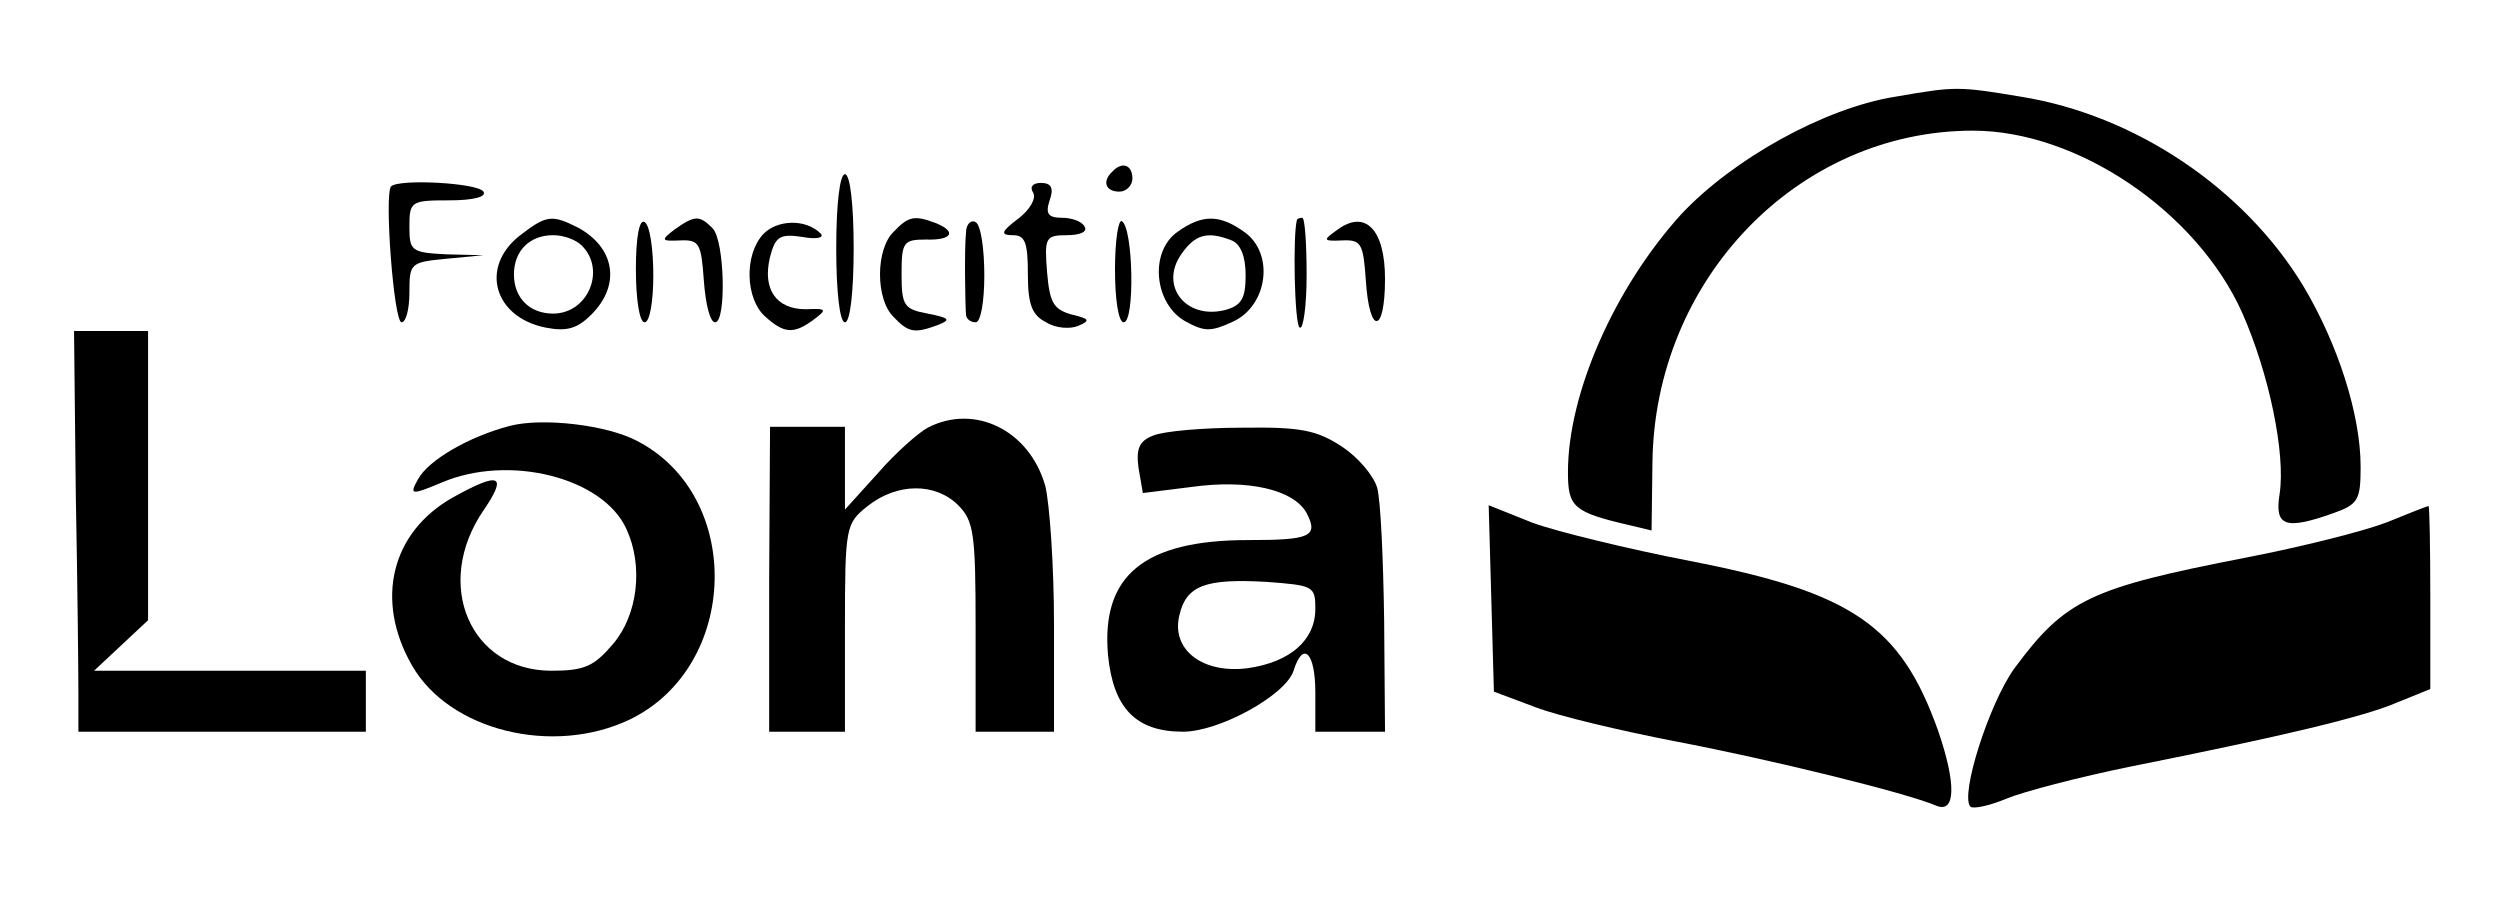
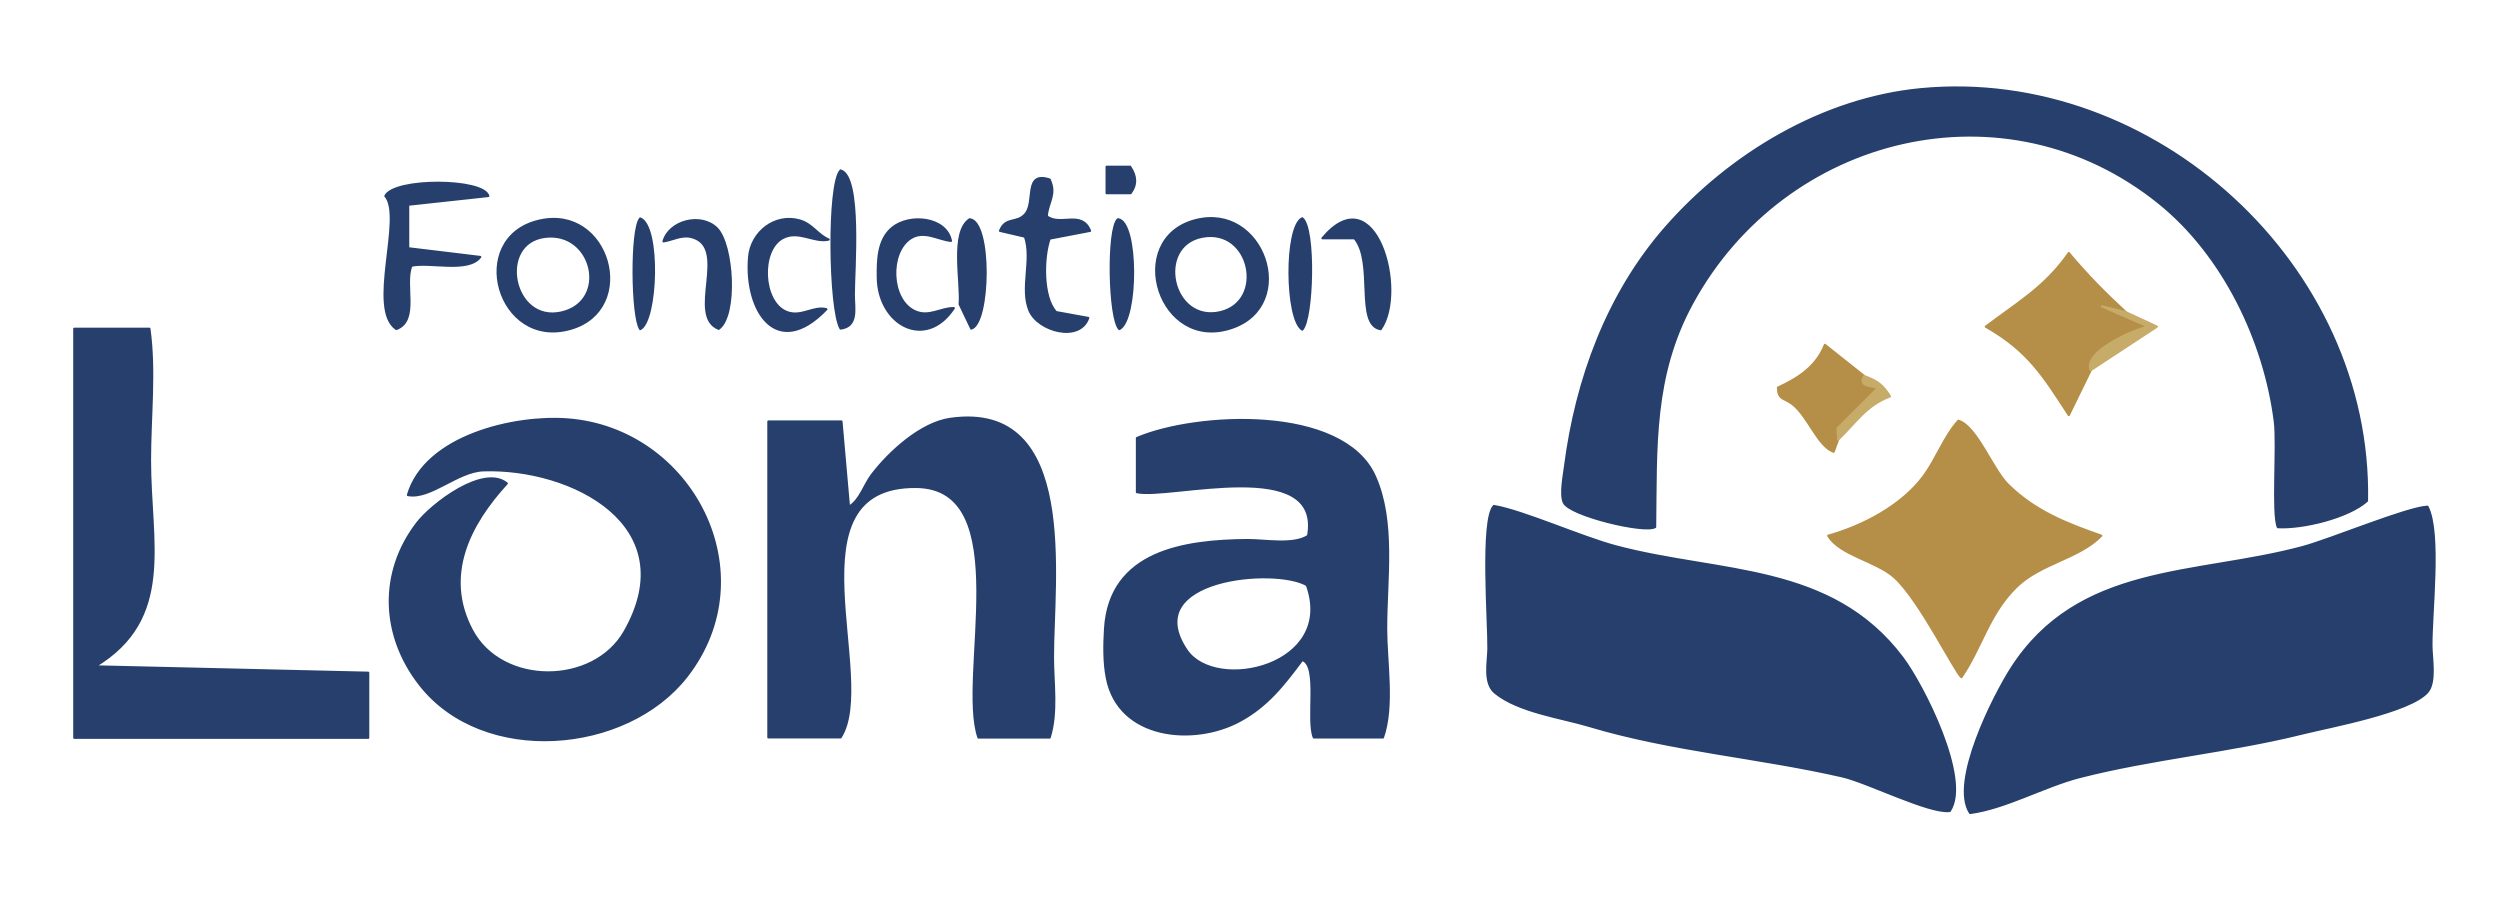
- <svg xmlns="http://www.w3.org/2000/svg" version="1.0" width="287pt" height="103pt" viewBox="0 0 287 103" preserveAspectRatio="xMidYMid meet">
-   <g transform="translate(0,103) scale(0.1,-0.1)" fill="#000000" stroke="none">
-     <path d="M2176 919 c-82 -13 -187 -72 -246 -135 -77 -85 -130 -206 -130 -296 0 -40 6 -46 71 -61 l25 -6 1 77 c2 211 167 382 368 382 120 0 257 -93 309 -209 31 -70 50 -162 43 -208 -6 -37 6 -42 62 -22 28 10 31 15 31 53 0 60 -26 141 -66 208 -68 112 -193 196 -324 217 -72 12 -75 12 -144 0z" />
-     <path d="M1277 833 c-12 -11 -8 -23 8 -23 8 0 15 7 15 15 0 16 -12 20 -23 8z" />
-     <path d="M960 745 c0 -50 4 -85 10 -85 6 0 10 35 10 85 0 50 -4 85 -10 85 -6 0 -10 -35 -10 -85z" />
-     <path d="M449 816 c-8 -8 3 -156 12 -156 5 0 9 15 9 34 0 34 1 35 43 39 l42 4 -42 1 c-41 2 -43 4 -43 32 0 29 2 30 46 30 27 0 43 4 39 10 -6 10 -97 15 -106 6z" />
-     <path d="M1186 809 c4 -7 -4 -20 -17 -30 -20 -15 -21 -19 -6 -19 14 0 17 -9 17 -45 0 -35 5 -47 21 -55 11 -7 28 -8 37 -4 14 6 13 8 -8 13 -21 6 -25 14 -28 49 -3 39 -2 42 23 42 15 0 24 4 20 10 -3 6 -15 10 -26 10 -16 0 -19 5 -14 20 5 14 2 20 -10 20 -10 0 -13 -5 -9 -11z" />
-     <path d="M596 759 c-45 -36 -29 -93 30 -105 25 -5 37 -1 53 15 34 34 27 77 -16 100 -30 15 -36 14 -67 -10z m72 -11 c28 -28 7 -78 -33 -78 -27 0 -45 18 -45 45 0 27 18 45 45 45 12 0 26 -5 33 -12z" />
-     <path d="M730 721 c0 -34 4 -61 10 -61 6 0 10 24 10 54 0 30 -4 58 -10 61 -6 4 -10 -17 -10 -54z" />
-     <path d="M775 767 c-17 -13 -16 -14 6 -13 22 1 24 -4 27 -46 2 -27 7 -48 13 -48 13 0 11 94 -3 108 -15 15 -20 15 -43 -1z" />
-     <path d="M876 761 c-22 -24 -20 -74 2 -94 22 -20 33 -21 56 -4 16 12 15 13 -9 12 -34 0 -50 23 -41 60 6 23 11 27 37 23 16 -3 26 -1 21 4 -17 17 -50 16 -66 -1z" />
-     <path d="M1026 764 c-21 -20 -21 -78 0 -98 17 -18 24 -19 51 -9 15 6 13 8 -12 13 -27 5 -30 9 -30 45 0 37 2 40 28 40 30 -1 36 9 11 19 -24 9 -31 8 -48 -10z" />
-     <path d="M1109 763 c-2 -18 -1 -82 0 -95 1 -5 6 -8 11 -8 6 0 10 24 10 54 0 30 -4 58 -10 61 -5 3 -11 -2 -11 -12z" />
-     <path d="M1280 721 c0 -35 4 -61 10 -61 13 0 11 108 -2 116 -4 3 -8 -22 -8 -55z" />
-     <path d="M1352 764 c-33 -23 -27 -83 9 -103 22 -12 29 -12 55 0 40 19 47 79 12 103 -28 20 -48 20 -76 0z m62 -10 c10 -4 16 -18 16 -40 0 -27 -5 -35 -24 -40 -45 -11 -75 28 -50 64 16 23 30 27 58 16z" />
-     <path d="M1489 778 c-5 -16 -3 -121 3 -124 4 -3 8 24 8 60 0 36 -2 66 -5 66 -3 0 -5 -1 -6 -2z" />
-     <path d="M1535 766 c-17 -12 -16 -13 6 -12 22 1 24 -4 27 -46 4 -63 22 -62 22 2 0 57 -23 80 -55 56z" />
-     <path d="M87 463 c2 -104 3 -207 3 -230 l0 -43 165 0 165 0 0 35 0 35 -156 0 -156 0 31 29 31 29 0 166 0 166 -42 0 -43 0 2 -187z" />
-     <path d="M585 541 c-46 -12 -93 -39 -105 -61 -10 -18 -9 -19 27 -4 77 33 185 6 212 -53 20 -43 13 -99 -15 -132 -22 -26 -33 -31 -71 -31 -93 0 -136 99 -78 184 28 41 19 45 -35 15 -71 -40 -90 -118 -47 -193 43 -75 162 -104 250 -62 126 61 131 257 8 320 -34 18 -108 27 -146 17z" />
-     <path d="M1065 539 c-11 -6 -37 -29 -57 -52 l-38 -42 0 48 0 47 -43 0 -43 0 -1 -175 0 -175 43 0 44 0 0 119 c0 117 1 120 26 140 34 27 78 27 104 1 18 -18 20 -33 20 -140 l0 -120 45 0 45 0 0 123 c0 67 -5 139 -10 159 -18 64 -81 95 -135 67z" />
-     <path d="M1324 530 c-16 -6 -20 -15 -17 -37 l5 -29 56 7 c65 9 117 -3 132 -30 14 -27 4 -31 -67 -31 -120 0 -169 -41 -161 -132 6 -61 32 -88 86 -88 42 0 118 42 127 70 11 35 25 21 25 -25 l0 -45 40 0 40 0 -1 128 c-1 70 -4 138 -8 152 -4 14 -22 35 -40 47 -29 19 -47 23 -115 22 -45 0 -90 -4 -102 -9z m186 -199 c0 -36 -29 -61 -77 -68 -52 -7 -89 21 -79 61 8 34 30 42 100 38 54 -4 56 -5 56 -31z" />
-     <path d="M1712 343 l3 -107 48 -18 c26 -10 98 -27 160 -39 110 -21 265 -59 300 -74 22 -9 23 25 2 86 -43 121 -99 159 -285 195 -72 14 -154 34 -181 44 l-50 20 3 -107z" />
-     <path d="M2739 430 c-26 -10 -98 -28 -160 -40 -180 -35 -208 -48 -267 -128 -29 -41 -62 -145 -50 -158 3 -3 22 1 41 9 19 8 84 25 143 37 175 35 268 57 307 74 l37 15 0 105 c0 59 -1 106 -2 105 -2 0 -24 -9 -49 -19z" />
-   </g>
+ <svg xmlns="http://www.w3.org/2000/svg" viewBox="0 0 287 103" width="287" height="103">
+   <path d="M271.73 57.5C269.58 59.42 264.34 60.68 261.5 60.52C260.84 59.06 261.49 51.05 261.15 48.38C259.98 39.11 255.25 29.26 247.86 23.3C230.28 9.11 204.93 15.29 194.28 34.78C189.71 43.14 190.13 51.27 190.01 60.5C188.84 61.24 180.14 59.15 179.52 57.68C179.1 56.7 179.54 54.56 179.67 53.51C180.96 43.54 184.53 33.75 191.25 26.09C198.63 17.69 209.25 11.32 220.5 10.24C247.3 7.69 272.25 30.53 271.73 57.5ZM129.74 19.14C130.43 20.16 130.55 21.16 129.79 22.18C128.87 22.18 127.95 22.18 127.04 22.18C127.04 21.16 127.04 20.15 127.04 19.14C127.94 19.14 128.84 19.14 129.74 19.14ZM96.5 19.57C98.91 20.23 98.01 31.1 98.02 33.83C98.03 35.5 98.51 37.46 96.5 37.72C95.22 35.64 95.01 21.06 96.5 19.57ZM120.5 20.61C121.31 22.36 120.28 23.19 120.17 24.83C121.73 26.03 124.17 24.1 125.14 26.5C123.59 26.8 122.05 27.09 120.5 27.39C119.74 29.5 119.64 34.13 121.24 35.83C122.47 36.06 123.7 36.28 124.93 36.5C123.98 39.3 119.17 38.03 118.18 35.64C117.13 33.1 118.57 29.81 117.67 27.17C116.71 26.94 115.76 26.72 114.8 26.5C115.46 24.84 116.74 25.72 117.72 24.56C118.91 23.14 117.5 19.63 120.5 20.61ZM56.06 22.5C53 22.83 49.93 23.17 46.86 23.5C46.86 25.17 46.86 26.83 46.86 28.5C49.62 28.83 52.38 29.17 55.13 29.5C53.76 31.32 49.37 30.03 47.23 30.5C46.33 32.7 48.11 36.8 45.5 37.77C42.15 35.53 46.35 24.91 44.24 22.5C45.25 20.45 55.49 20.5 56.06 22.5ZM73.5 25.08C75.78 25.98 75.42 36.82 73.5 37.78C72.54 36.43 72.43 26.27 73.5 25.08ZM111.5 37.72C111.06 36.79 110.61 35.86 110.17 34.93C110.38 32.36 109.11 26.61 111.32 25.17C113.84 25.43 113.62 37.15 111.5 37.72ZM128.5 37.78C127.31 36.58 127.12 26.2 128.34 25.17C130.65 25.41 130.61 36.72 128.5 37.78ZM149.5 25.06C150.98 26.21 150.7 36.57 149.5 37.84C147.61 36.68 147.49 26.03 149.5 25.06ZM61.83 25.35C69.97 23.39 73.32 35.53 65.49 37.75C57.12 40.13 53.54 27.34 61.83 25.35ZM82.5 37.75C78.84 36.27 83.74 28.41 79.44 27.23C78.27 26.9 77.24 27.55 76.17 27.71C76.83 25.35 80.48 24.42 82.29 26.21C84.15 28.05 84.64 36.24 82.5 37.75ZM95.13 27.5C93.48 27.91 91.67 26.35 89.85 27.33C87.23 28.73 87.49 34.72 90.32 35.82C92 36.47 93.39 35.1 94.87 35.5C89.18 41.43 85.45 35.7 86 29.48C86.25 26.64 88.98 24.5 91.81 25.31C93.26 25.73 93.86 26.96 95.13 27.5ZM109.17 27.65C107.75 27.53 106.1 26.38 104.58 27.33C102.01 28.94 102.18 34.51 105.1 35.76C106.67 36.44 108.03 35.35 109.5 35.37C106.29 40.25 100.83 37.31 100.77 31.85C100.75 29.91 100.77 27.56 102.38 26.19C104.39 24.49 108.63 24.93 109.17 27.65ZM137.16 25.3C145.08 23.16 149.12 34.99 141.45 37.63C133.04 40.53 129.04 27.49 137.16 25.3ZM158.5 37.79C155.57 37.33 157.83 30.12 155.5 27.35C154.27 27.35 153.05 27.35 151.82 27.35C157.95 20.04 161.55 33.46 158.5 37.79ZM62.56 27.19C57.05 27.88 58.81 37.14 64.43 35.88C69.96 34.64 68.13 26.49 62.56 27.19ZM138 27.18C132.62 28.23 134.5 37.1 140.05 35.85C145.33 34.66 143.63 26.09 138 27.18ZM17.15 37.74C17.83 42.58 17.22 47.93 17.22 52.83C17.22 62.33 20.03 71.01 10.92 76.5C21.37 76.74 31.82 76.98 42.27 77.23C42.27 79.72 42.27 82.21 42.27 84.7C31.02 84.7 19.78 84.7 8.53 84.7C8.53 69.05 8.53 53.39 8.53 37.74C11.41 37.74 14.28 37.74 17.15 37.74ZM58.18 55.5C53.93 60.13 50.83 66.04 54.18 72.35C57.6 78.81 68.14 78.75 71.7 72.52C78.7 60.25 65.61 53.66 55.5 53.99C52.53 54.08 49.41 57.32 46.83 56.83C48.81 50.02 59.11 47.68 65.17 48.15C79.42 49.24 88.05 65.82 78.82 77.66C71.91 86.52 55.47 87.9 48.21 78.61C43.76 72.93 43.55 65.71 47.88 60.06C49.58 57.85 55.52 53.32 58.18 55.5ZM120.5 84.67C117.78 84.67 115.06 84.67 112.33 84.67C109.93 77.76 116.79 55.99 105.17 55.9C90.19 55.77 100.78 77.99 96.5 84.65C93.74 84.65 90.97 84.65 88.21 84.65C88.21 72.56 88.21 60.47 88.21 48.39C91.01 48.39 93.8 48.39 96.6 48.39C96.89 51.65 97.17 54.91 97.46 58.17C98.71 57.46 99.22 55.65 100.07 54.53C102.08 51.89 105.72 48.55 109.12 48.08C123.83 46.03 120.86 66.48 120.88 75.5C120.89 78.47 121.4 81.82 120.5 84.67ZM158.76 84.66C156.11 84.66 153.47 84.66 150.83 84.66C149.99 82.65 151.41 76.41 149.5 75.76C147.38 78.59 145.5 81.06 142.27 82.79C137.02 85.6 128.43 84.83 127.07 77.85C126.71 76.03 126.75 74.01 126.86 72.17C127.4 63.26 136.02 62.06 143.17 62C145.19 61.98 148.48 62.63 150.17 61.52C151.85 52.21 134.28 57.32 130.52 56.5C130.52 54.43 130.52 52.36 130.52 50.29C137.29 47.39 154.15 46.49 157.83 54.67C160.17 59.86 159.12 66.63 159.13 72.17C159.13 75.96 160.02 81.08 158.76 84.66ZM171.5 58.09C174.79 58.63 181.51 61.66 185.54 62.73C197.44 65.89 210.17 64.64 218.36 75.45C220.78 78.63 226.26 89.48 223.83 93.1C221.49 93.4 214.38 89.78 211.47 89.12C201.91 86.93 191.88 86.16 182.49 83.35C179.24 82.37 174.31 81.72 171.64 79.53C170.3 78.44 170.84 76.04 170.87 74.5C170.92 71.65 169.99 59.65 171.5 58.09ZM278.67 58.17C280.22 61.1 279.09 70.47 279.13 74.17C279.14 75.57 279.66 78.35 278.66 79.46C276.63 81.75 267.46 83.42 264.37 84.19C255.94 86.29 247.17 87.05 238.77 89.2C234.62 90.27 230.28 92.78 226.17 93.33C223.84 89.83 228.87 79.91 230.9 76.74C238.61 64.69 252 66.11 264.29 62.82C267.56 61.94 276.28 58.29 278.67 58.17ZM150.03 67.17C146.43 65.03 130.68 66.39 136.21 74.63C139.54 79.61 153.39 76.45 150.03 67.17Z" fill="#263f6c" fill-rule="evenodd" stroke="#263f6c" stroke-width="0.25" stroke-linejoin="round" />
+   <path d="M244.04 35.84C243.13 35.62 242.22 35.39 241.3 35.17C243.08 35.94 244.85 36.72 246.62 37.5C244.95 37.82 239.09 40.41 240.02 42.49C239.18 44.21 238.34 45.93 237.5 47.65C234.54 43.1 232.83 40.28 227.97 37.5C231.65 34.71 234.75 32.98 237.5 29.05C239.63 31.59 241.61 33.59 244.04 35.84ZM214.02 43.18C213.37 44.27 214.54 44.28 215.61 44.5C214.05 46.06 212.5 47.61 210.94 49.17C210.97 49.6 210.99 50.03 211.02 50.46C210.85 50.93 210.67 51.39 210.5 51.86C208.68 51.22 207.56 47.76 205.77 46.39C204.78 45.63 204.14 45.92 204.11 44.5C206.48 43.39 208.48 42.12 209.5 39.59C211.01 40.79 212.51 41.98 214.02 43.18ZM224.83 48.3C226.95 48.98 228.74 53.89 230.52 55.64C233.64 58.71 237.24 60.1 241.22 61.5C238.74 64.09 234.3 64.65 231.52 67.34C228.32 70.44 227.52 74.3 225.17 77.74C224.48 77.24 220.4 68.96 217.52 66.31C215.44 64.4 211.23 63.76 209.88 61.5C213.84 60.39 218.29 58.08 220.83 54.67C222.3 52.68 223.22 50.05 224.83 48.3Z" fill="#b58e48" fill-rule="evenodd" stroke="#b58e48" stroke-width="0.25" stroke-linejoin="round" />
+   <path d="M244.04 35.84C245.23 36.4 246.42 36.95 247.61 37.5C245.08 39.16 242.55 40.83 240.02 42.49C239.09 40.41 244.95 37.82 246.62 37.5C244.85 36.72 243.08 35.94 241.3 35.17C242.22 35.39 243.13 35.62 244.04 35.84ZM214.02 43.18C215.5 43.71 216.15 44.19 216.97 45.5C214.19 46.56 213.04 48.54 211.02 50.46C210.99 50.03 210.97 49.6 210.94 49.17C212.5 47.61 214.05 46.06 215.61 44.5C214.54 44.28 213.37 44.27 214.02 43.18Z" fill="#c6ab69" fill-rule="evenodd" stroke="#c6ab69" stroke-width="0.25" stroke-linejoin="round" />
</svg>
